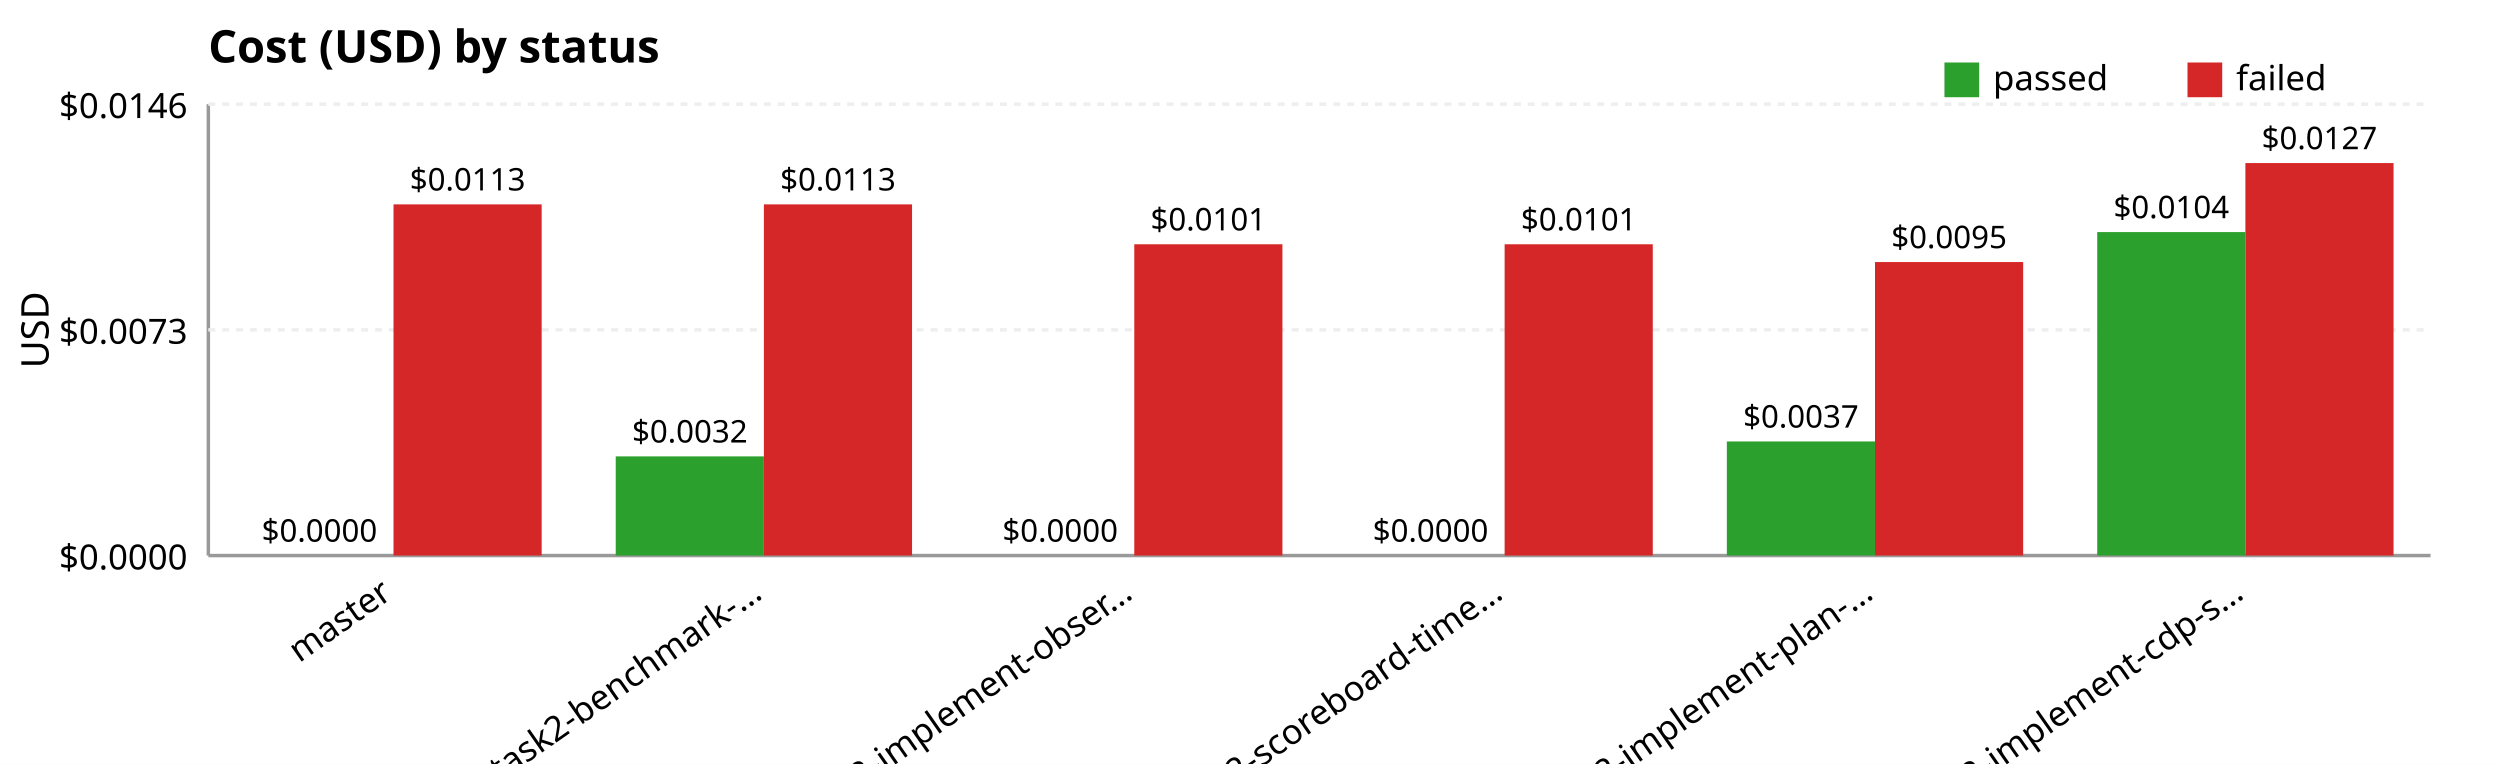
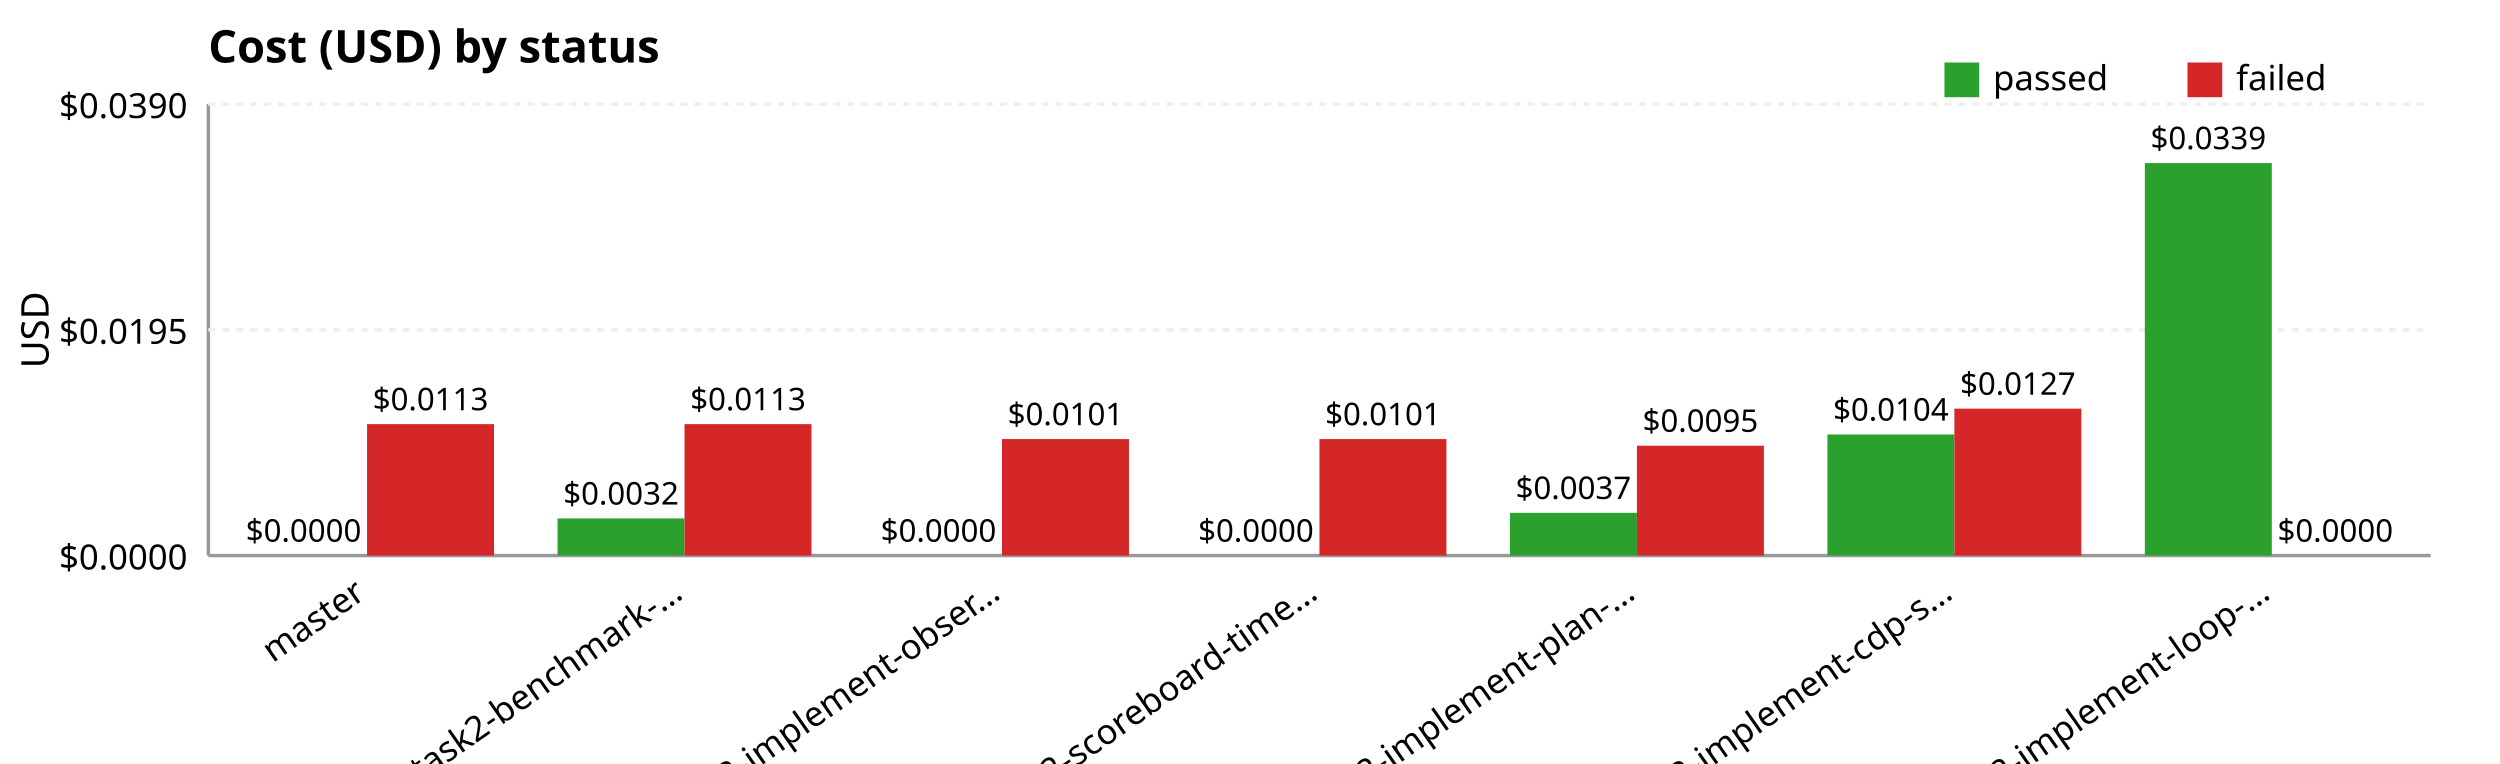
<svg xmlns="http://www.w3.org/2000/svg" viewBox="0 0 720 220" width="720" height="220" font-family="sans-serif">
  <rect width="100%" height="100%" fill="#fff" />
  <text x="60" y="18" font-size="13" font-weight="600">Cost (USD) by status</text>
  <line x1="60" y1="30" x2="60" y2="160" stroke="#999" />
  <line x1="60" y1="160" x2="700" y2="160" stroke="#999" />
  <text x="54" y="164.0" font-size="10" text-anchor="end" fill="#000">$0.0000</text>
-   <text x="54" y="99.0" font-size="10" text-anchor="end" fill="#000">$0.0073</text>
+   <text x="54" y="99.0" font-size="10" text-anchor="end" fill="#000">$0.0195</text>
  <line x1="60" y1="95.0" x2="700" y2="95.0" stroke="#eee" stroke-dasharray="2,2" />
-   <text x="54" y="34.0" font-size="10" text-anchor="end" fill="#000">$0.0146</text>
+   <text x="54" y="34.0" font-size="10" text-anchor="end" fill="#000">$0.0390</text>
  <line x1="60" y1="30.0" x2="700" y2="30.0" stroke="#eee" stroke-dasharray="2,2" />
  <text x="14" y="95.0" font-size="11" fill="#000" transform="rotate(-90 14 95.0)" text-anchor="middle">USD</text>
-   <rect x="70.67" y="160.00" width="42.67" height="0.00" fill="#2ca02c" />
-   <text x="92.00" y="156.00" font-size="9" text-anchor="middle" fill="#000">$0.0000</text>
-   <rect x="113.33" y="58.86" width="42.67" height="101.14" fill="#d62728" />
-   <text x="134.67" y="54.86" font-size="9" text-anchor="middle" fill="#000">$0.0113</text>
-   <text x="113.33" y="172" font-size="10" fill="#000" text-anchor="end" transform="rotate(-35 113.33 172)">master</text>
-   <rect x="177.33" y="131.44" width="42.67" height="28.56" fill="#2ca02c" />
-   <text x="198.67" y="127.44" font-size="9" text-anchor="middle" fill="#000">$0.0032</text>
-   <rect x="220.00" y="58.86" width="42.67" height="101.14" fill="#d62728" />
-   <text x="241.33" y="54.86" font-size="9" text-anchor="middle" fill="#000">$0.0113</text>
-   <text x="220.00" y="172" font-size="10" fill="#000" text-anchor="end" transform="rotate(-35 220.00 172)">feat-task2-benchmark-…</text>
-   <rect x="284.00" y="160.00" width="42.67" height="0.00" fill="#2ca02c" />
-   <text x="305.33" y="156.00" font-size="9" text-anchor="middle" fill="#000">$0.0000</text>
-   <rect x="326.67" y="70.35" width="42.67" height="89.65" fill="#d62728" />
-   <text x="348.00" y="66.35" font-size="9" text-anchor="middle" fill="#000">$0.0101</text>
-   <text x="326.67" y="172" font-size="10" fill="#000" text-anchor="end" transform="rotate(-35 326.67 172)">task2-implement-obser…</text>
-   <rect x="390.67" y="160.00" width="42.67" height="0.00" fill="#2ca02c" />
-   <text x="412.00" y="156.00" font-size="9" text-anchor="middle" fill="#000">$0.0000</text>
-   <rect x="433.33" y="70.35" width="42.67" height="89.65" fill="#d62728" />
-   <text x="454.67" y="66.35" font-size="9" text-anchor="middle" fill="#000">$0.0101</text>
-   <text x="433.33" y="172" font-size="10" fill="#000" text-anchor="end" transform="rotate(-35 433.33 172)">task2-scoreboard-time…</text>
-   <rect x="497.33" y="127.14" width="42.67" height="32.86" fill="#2ca02c" />
-   <text x="518.67" y="123.14" font-size="9" text-anchor="middle" fill="#000">$0.0037</text>
-   <rect x="540.00" y="75.47" width="42.67" height="84.53" fill="#d62728" />
-   <text x="561.33" y="71.47" font-size="9" text-anchor="middle" fill="#000">$0.0095</text>
-   <text x="540.00" y="172" font-size="10" fill="#000" text-anchor="end" transform="rotate(-35 540.00 172)">task2-implement-plan-…</text>
-   <rect x="604.00" y="66.84" width="42.67" height="93.16" fill="#2ca02c" />
-   <text x="625.33" y="62.84" font-size="9" text-anchor="middle" fill="#000">$0.0104</text>
-   <rect x="646.67" y="46.96" width="42.67" height="113.04" fill="#d62728" />
-   <text x="668.00" y="42.96" font-size="9" text-anchor="middle" fill="#000">$0.0127</text>
-   <text x="646.67" y="172" font-size="10" fill="#000" text-anchor="end" transform="rotate(-35 646.67 172)">task2-implement-cdp-s…</text>
+   <rect x="69.14" y="160.00" width="36.57" height="0.00" fill="#2ca02c" />
+   <text x="87.43" y="156.00" font-size="9" text-anchor="middle" fill="#000">$0.0000</text>
+   <rect x="105.71" y="122.15" width="36.57" height="37.85" fill="#d62728" />
+   <text x="124.00" y="118.15" font-size="9" text-anchor="middle" fill="#000">$0.0113</text>
+   <text x="105.71" y="172" font-size="10" fill="#000" text-anchor="end" transform="rotate(-35 105.71 172)">master</text>
+   <rect x="160.57" y="149.31" width="36.57" height="10.69" fill="#2ca02c" />
+   <text x="178.86" y="145.31" font-size="9" text-anchor="middle" fill="#000">$0.0032</text>
+   <rect x="197.14" y="122.15" width="36.57" height="37.85" fill="#d62728" />
+   <text x="215.43" y="118.15" font-size="9" text-anchor="middle" fill="#000">$0.0113</text>
+   <text x="197.14" y="172" font-size="10" fill="#000" text-anchor="end" transform="rotate(-35 197.14 172)">feat-task2-benchmark-…</text>
+   <rect x="252.00" y="160.00" width="36.57" height="0.00" fill="#2ca02c" />
+   <text x="270.29" y="156.00" font-size="9" text-anchor="middle" fill="#000">$0.0000</text>
+   <rect x="288.57" y="126.45" width="36.57" height="33.55" fill="#d62728" />
+   <text x="306.86" y="122.45" font-size="9" text-anchor="middle" fill="#000">$0.0101</text>
+   <text x="288.57" y="172" font-size="10" fill="#000" text-anchor="end" transform="rotate(-35 288.57 172)">task2-implement-obser…</text>
+   <rect x="343.43" y="160.00" width="36.57" height="0.00" fill="#2ca02c" />
+   <text x="361.71" y="156.00" font-size="9" text-anchor="middle" fill="#000">$0.0000</text>
+   <rect x="380.00" y="126.45" width="36.57" height="33.55" fill="#d62728" />
+   <text x="398.29" y="122.45" font-size="9" text-anchor="middle" fill="#000">$0.0101</text>
+   <text x="380.00" y="172" font-size="10" fill="#000" text-anchor="end" transform="rotate(-35 380.00 172)">task2-scoreboard-time…</text>
+   <rect x="434.86" y="147.70" width="36.57" height="12.30" fill="#2ca02c" />
+   <text x="453.14" y="143.70" font-size="9" text-anchor="middle" fill="#000">$0.0037</text>
+   <rect x="471.43" y="128.36" width="36.57" height="31.64" fill="#d62728" />
+   <text x="489.71" y="124.36" font-size="9" text-anchor="middle" fill="#000">$0.0095</text>
+   <text x="471.43" y="172" font-size="10" fill="#000" text-anchor="end" transform="rotate(-35 471.43 172)">task2-implement-plan-…</text>
+   <rect x="526.29" y="125.13" width="36.57" height="34.87" fill="#2ca02c" />
+   <text x="544.57" y="121.13" font-size="9" text-anchor="middle" fill="#000">$0.0104</text>
+   <rect x="562.86" y="117.69" width="36.57" height="42.31" fill="#d62728" />
+   <text x="581.14" y="113.69" font-size="9" text-anchor="middle" fill="#000">$0.0127</text>
+   <text x="562.86" y="172" font-size="10" fill="#000" text-anchor="end" transform="rotate(-35 562.86 172)">task2-implement-cdp-s…</text>
+   <rect x="617.71" y="46.96" width="36.57" height="113.04" fill="#2ca02c" />
+   <text x="636.00" y="42.96" font-size="9" text-anchor="middle" fill="#000">$0.0339</text>
+   <rect x="654.29" y="160.00" width="36.57" height="0.00" fill="#d62728" />
+   <text x="672.57" y="156.00" font-size="9" text-anchor="middle" fill="#000">$0.0000</text>
+   <text x="654.29" y="172" font-size="10" fill="#000" text-anchor="end" transform="rotate(-35 654.29 172)">task2-implement-loop-…</text>
  <rect x="560" y="18" width="10" height="10" fill="#2ca02c" />
  <text x="574" y="26" font-size="10" fill="#000">passed</text>
  <rect x="630" y="18" width="10" height="10" fill="#d62728" />
  <text x="644" y="26" font-size="10" fill="#000">failed</text>
</svg>
